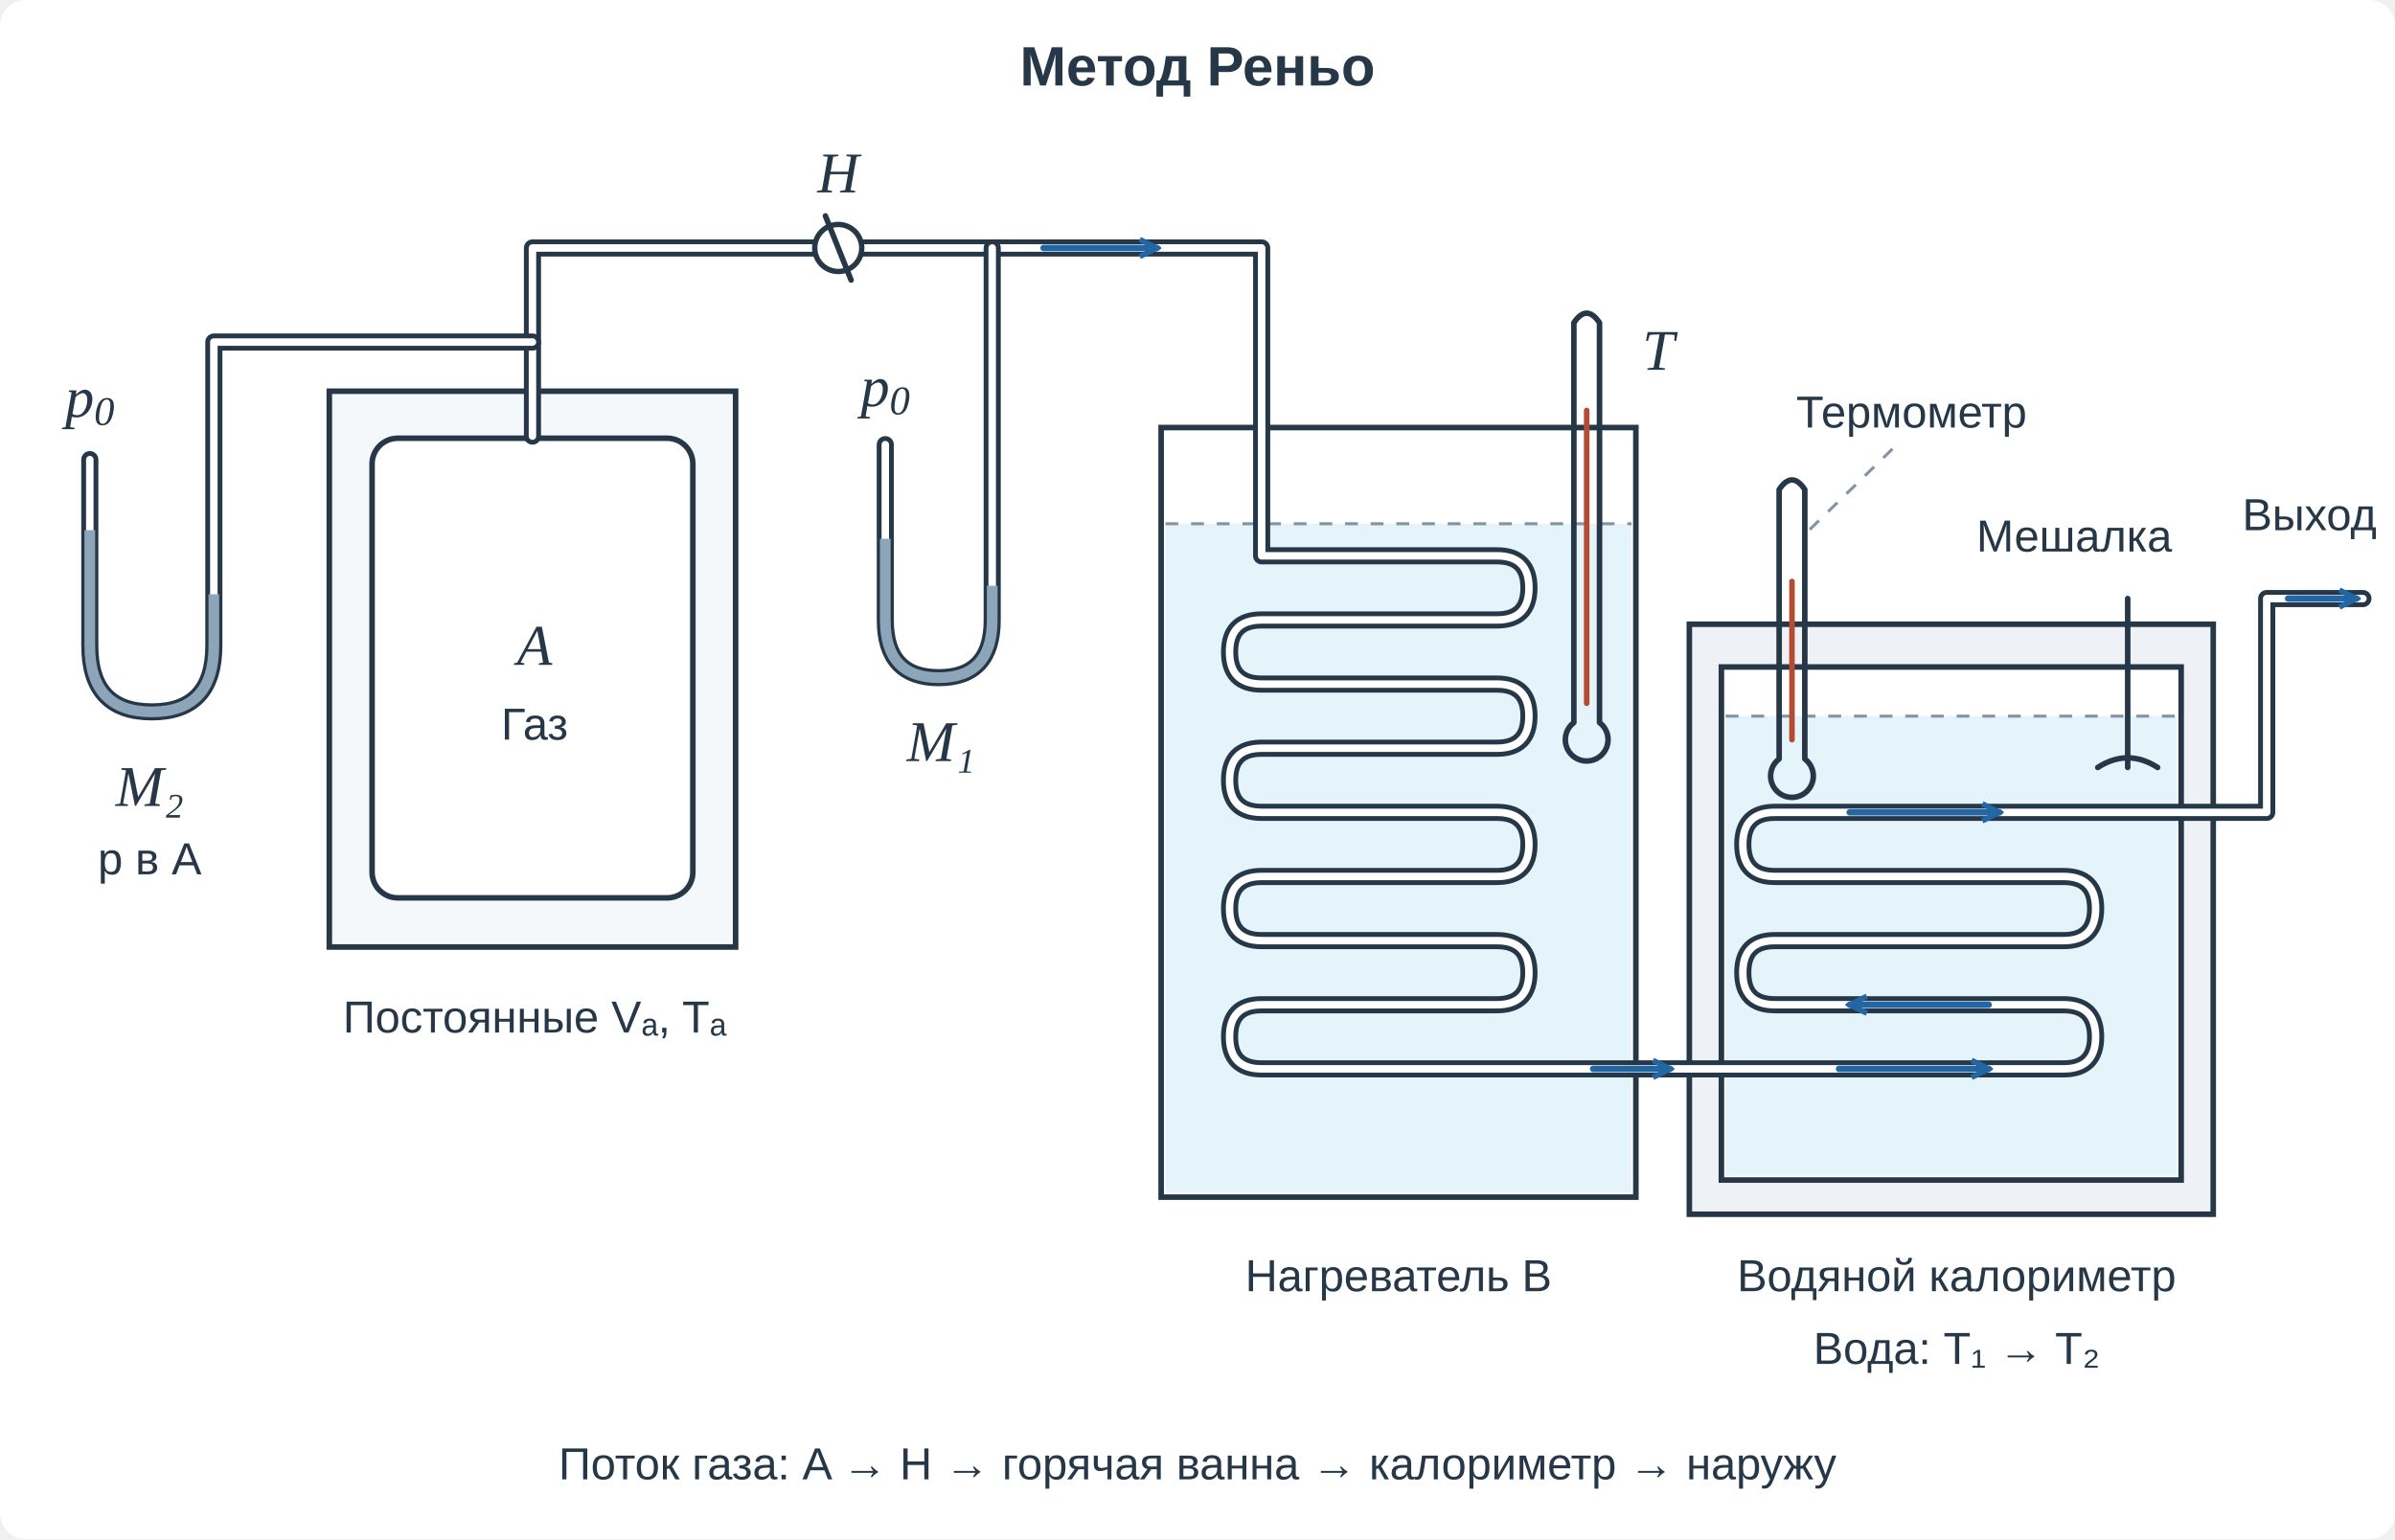
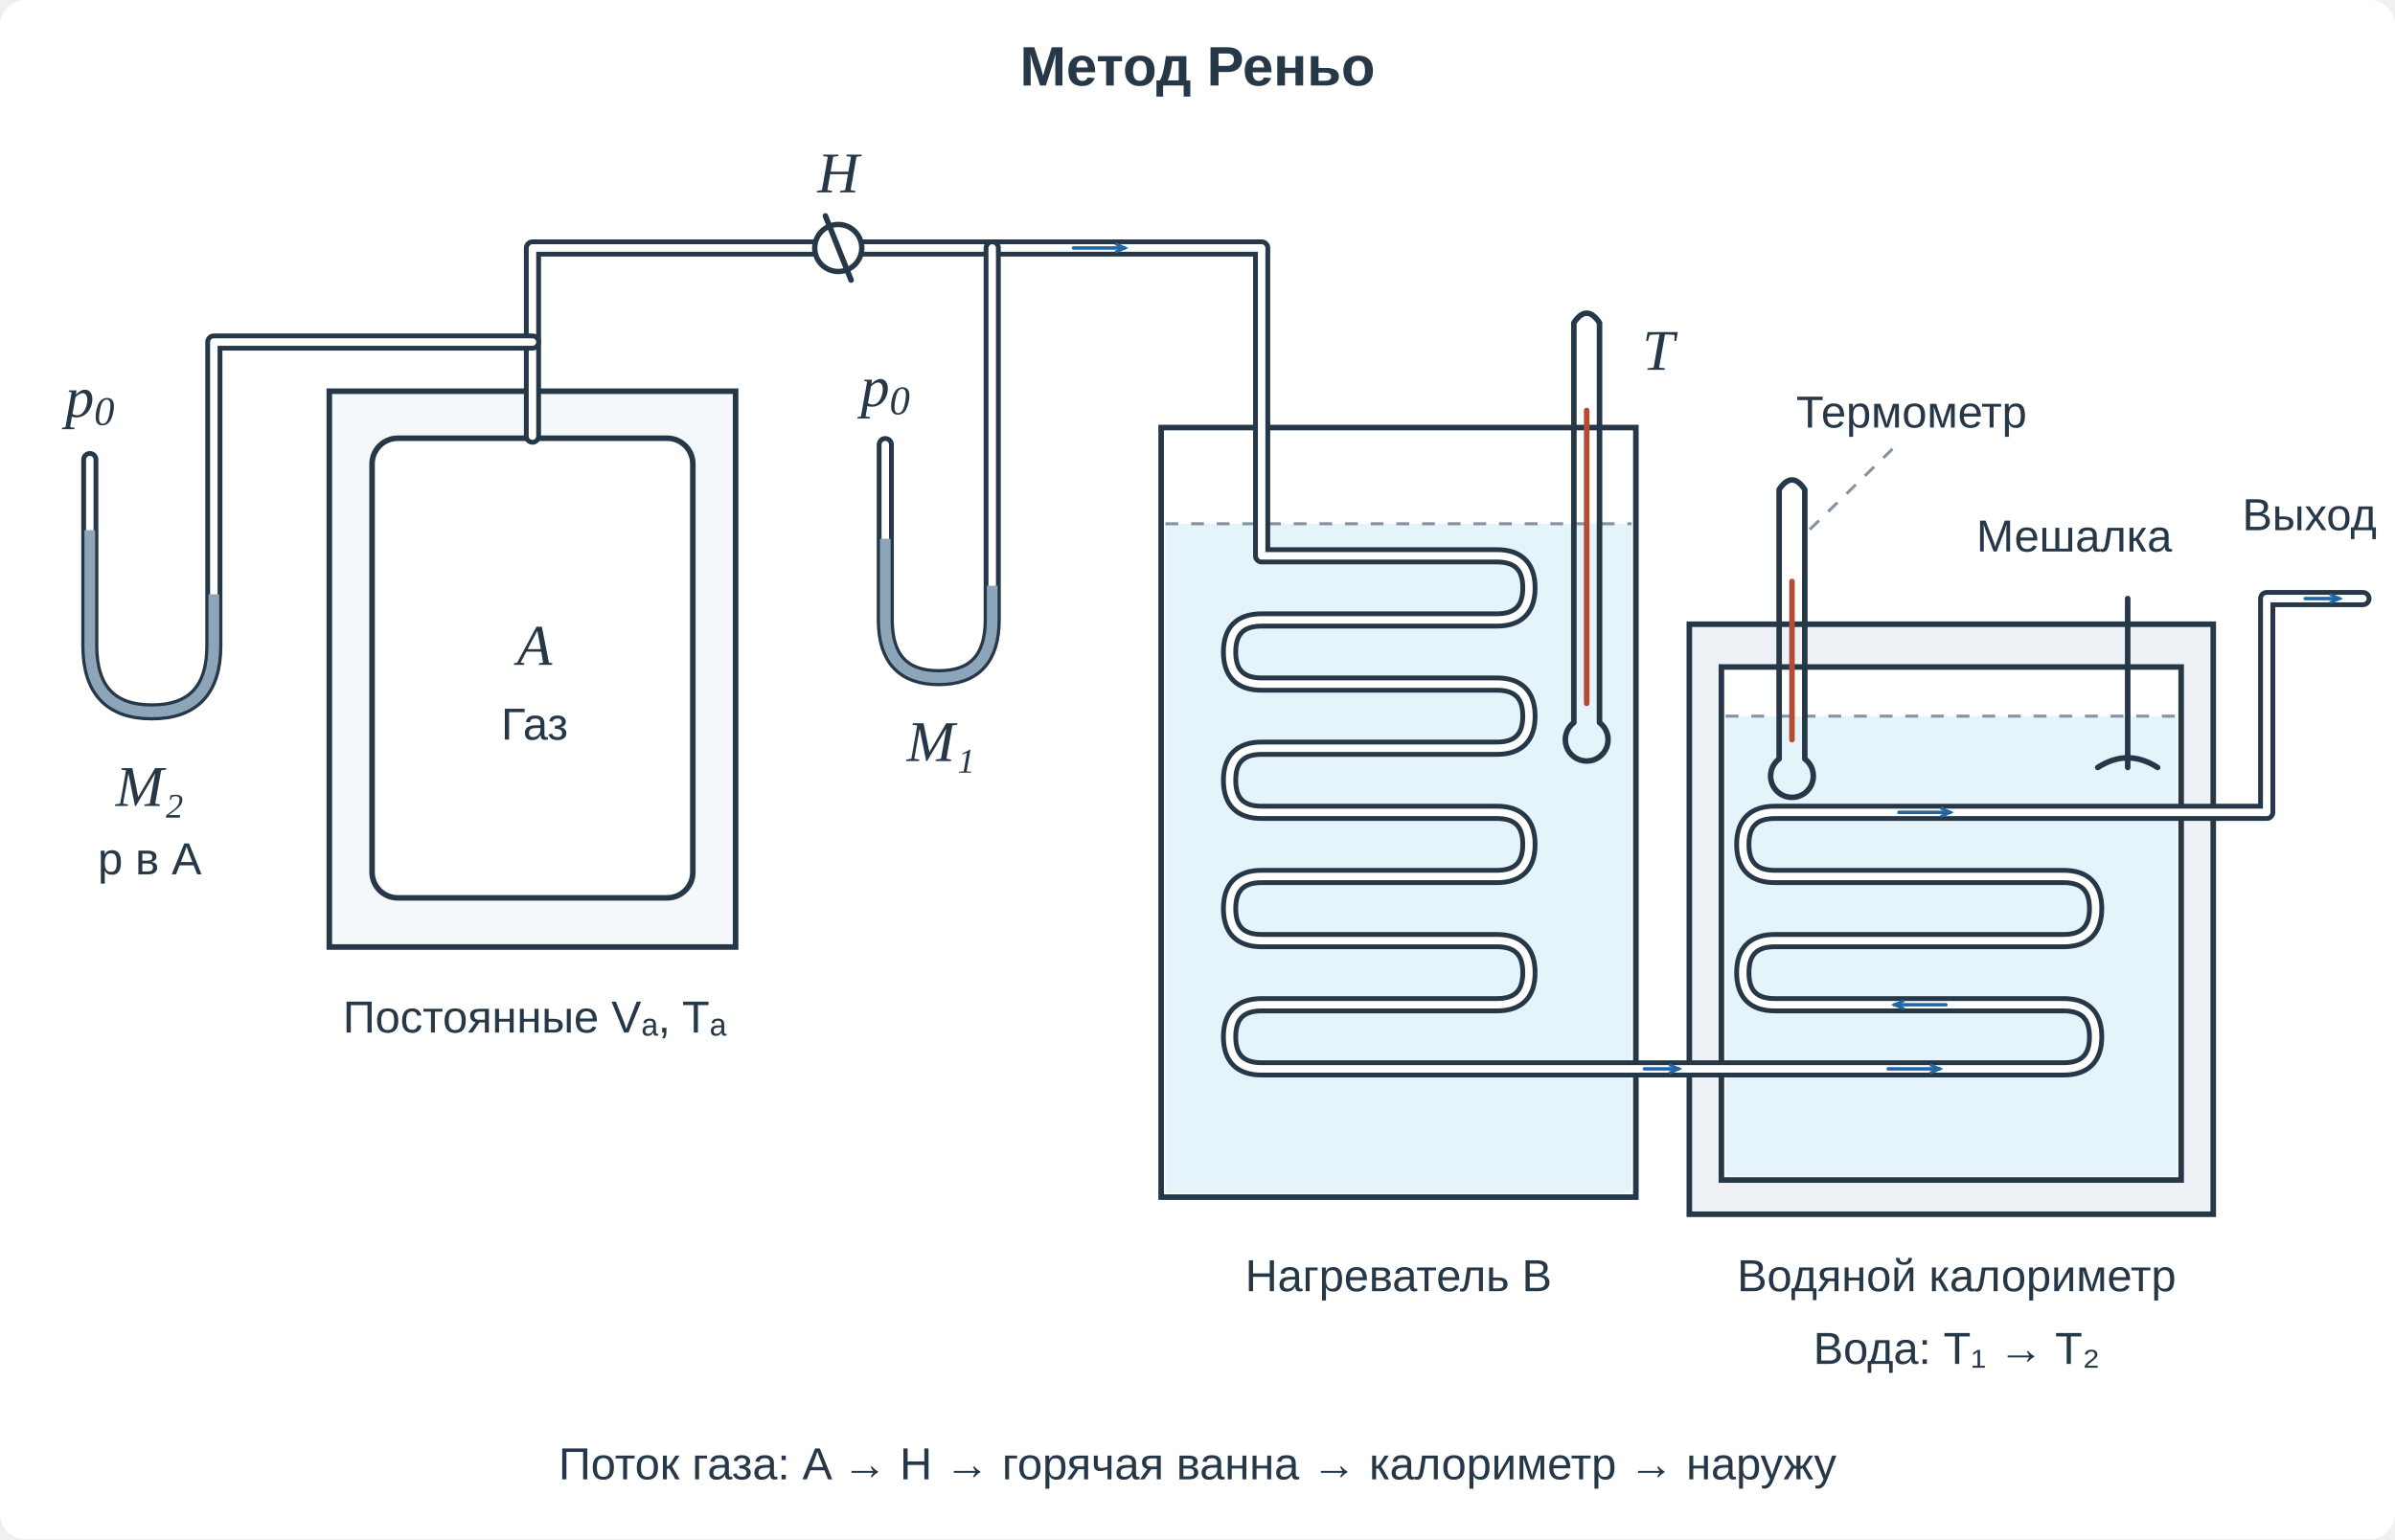
<svg xmlns="http://www.w3.org/2000/svg" viewBox="0 0 1120 720" role="img" aria-labelledby="title desc">
  <defs>
    <marker id="arrow" markerWidth="10" markerHeight="10" refX="8" refY="5" orient="auto-start-reverse" markerUnits="userSpaceOnUse">
      <path d="M2 2 L8 5 L2 8" fill="none" stroke="#263747" stroke-width="1.8" />
    </marker>
-     <marker id="route" markerWidth="12" markerHeight="12" refX="10" refY="6" orient="auto-start-reverse" markerUnits="userSpaceOnUse">
-       <path d="M2 2 L10 6 L2 10" fill="none" stroke="#2366a4" stroke-width="2.5" />
+     <marker id="route" markerWidth="8" markerHeight="7" refX="6" refY="3.5" orient="auto-start-reverse" markerUnits="userSpaceOnUse">
+       <path d="M1.5 1.5 L6 3.5 L1.5 5.5" fill="none" stroke="#2366a4" stroke-width="1.4" />
    </marker>
    <pattern id="shade" width="10" height="10" patternUnits="userSpaceOnUse">
      <path d="M-2 2 L2 -2 M0 10 L10 0 M8 12 L12 8" stroke="#aac5db" stroke-width="1.2" />
    </pattern>
  </defs>
-   <style>text{font-family:Arial,Helvetica,sans-serif;font-size:24px;fill:#263747}.math{font-family:Georgia,'Times New Roman',serif;font-style:italic;font-size:27px}.small{font-size:21px}.heading{font-size:26px;font-weight:600}.wall{stroke:#263747;stroke-width:2.6;fill:none;stroke-linejoin:round;stroke-linecap:round}.axis{stroke:#263747;stroke-width:1.8;fill:none;marker-end:url(#arrow)}.curve{stroke:#2366a4;stroke-width:3;fill:none;stroke-linecap:round;stroke-linejoin:round}.guide{stroke:#8193a5;stroke-width:1.4;stroke-dasharray:6 6;fill:none}.pipe{stroke:#263747;stroke-width:8;fill:none;stroke-linejoin:round;stroke-linecap:round}.bore{stroke:#fff;stroke-width:3.5;fill:none;stroke-linejoin:round;stroke-linecap:round}</style>
+   <style>text{font-family:Arial,Helvetica,sans-serif;font-size:24px;fill:#263747}.math{font-family:Georgia,'Times New Roman',serif;font-style:italic;font-size:27px}.small{font-size:21px}.heading{font-size:26px;font-weight:600}.wall{stroke:#263747;stroke-width:2.6;fill:none;stroke-linejoin:round;stroke-linecap:round}.axis{stroke:#263747;stroke-width:1.8;fill:none;marker-end:url(#arrow)}.curve{stroke:#2366a4;stroke-width:1.6;fill:none;stroke-linecap:round;stroke-linejoin:round}.guide{stroke:#8193a5;stroke-width:1.4;stroke-dasharray:6 6;fill:none}.pipe{stroke:#263747;stroke-width:8;fill:none;stroke-linejoin:round;stroke-linecap:round}.bore{stroke:#fff;stroke-width:3.5;fill:none;stroke-linejoin:round;stroke-linecap:round}</style>
  <rect width="1120" height="720" rx="12" fill="#fff" />
  <text x="560" y="40" class="heading" text-anchor="middle">Метод Реньо</text>
  <rect x="154" y="183" width="190" height="260" rx="0" fill="#f4f8fb" stroke="#263747" stroke-width="2.6" />
  <rect x="174" y="205" width="150" height="215" rx="12" fill="#fff" stroke="#263747" stroke-width="2.6" />
  <text x="250" y="311" class="math" text-anchor="middle">A</text>
  <text x="250" y="346" class="small" text-anchor="middle">Газ</text>
  <text x="250" y="483" class="small" text-anchor="middle">Постоянные Vₐ, Tₐ</text>
  <rect x="543" y="200" width="222" height="360" rx="0" fill="#fff" stroke="#263747" stroke-width="2.6" />
  <rect x="545" y="245" width="218" height="313" rx="0" fill="#e5f3fa" stroke="none" stroke-width="2.6" />
  <path d="M545 245 L763 245" class="guide" />
  <rect x="790" y="292" width="245" height="276" rx="0" fill="#eef1f5" stroke="#263747" stroke-width="2.6" />
  <rect x="805" y="312" width="215" height="240" rx="0" fill="#fff" stroke="#263747" stroke-width="2.6" />
  <rect x="807" y="335" width="211" height="215" rx="0" fill="#e5f3fa" stroke="none" stroke-width="2.6" />
  <path d="M807 335 L1018 335" class="guide" />
  <text x="654" y="604" class="small" text-anchor="middle">Нагреватель B</text>
  <text x="915" y="604" class="small" text-anchor="middle">Водяной калориметр</text>
  <text x="915" y="638" class="small" text-anchor="middle">Вода: T₁ → T₂</text>
  <path d="M249 204 V116 H590 V260 H700 Q715 260 715 275 Q715 290 700 290 H590 Q575 290 575 305 Q575 320 590 320 H700 Q715 320 715 335 Q715 350 700 350 H590 Q575 350 575 365 Q575 380 590 380 H700 Q715 380 715 395 Q715 410 700 410 H590 Q575 410 575 425 Q575 440 590 440 H700 Q715 440 715 455 Q715 470 700 470 H590 Q575 470 575 485 Q575 500 590 500 H965 Q980 500 980 485 Q980 470 965 470 H830 Q815 470 815 455 Q815 440 830 440 H965 Q980 440 980 425 Q980 410 965 410 H830 Q815 410 815 395 Q815 380 830 380 H1060 V280 H1105" class="pipe" id="regnault-main-flow" />
  <path d="M249 204 V116 H590 V260 H700 Q715 260 715 275 Q715 290 700 290 H590 Q575 290 575 305 Q575 320 590 320 H700 Q715 320 715 335 Q715 350 700 350 H590 Q575 350 575 365 Q575 380 590 380 H700 Q715 380 715 395 Q715 410 700 410 H590 Q575 410 575 425 Q575 440 590 440 H700 Q715 440 715 455 Q715 470 700 470 H590 Q575 470 575 485 Q575 500 590 500 H965 Q980 500 980 485 Q980 470 965 470 H830 Q815 470 815 455 Q815 440 830 440 H965 Q980 440 980 425 Q980 410 965 410 H830 Q815 410 815 395 Q815 380 830 380 H1060 V280 H1105" class="bore" />
  <path d="M249 160 H100 V302 Q100 333 71 333 Q42 333 42 302 V215" class="pipe" id="regnault-pressure-M2" />
  <path d="M249 160 H100 V302 Q100 333 71 333 Q42 333 42 302 V215" class="bore" />
  <path d="M100 278 V302 Q100 333 71 333 Q42 333 42 302 V248" class="" stroke="#8da5b9" stroke-width="5" fill="none" />
  <text x="70" y="377" class="math" text-anchor="middle">M₂</text>
  <text x="70" y="409" class="small" text-anchor="middle">p в A</text>
  <text x="42" y="195" class="math" text-anchor="middle">p<tspan baseline-shift="sub" font-size="19">0</tspan>
  </text>
  <circle cx="392" cy="116" r="11" fill="#fff" stroke="#263747" stroke-width="2.5" />
  <path d="M386 101 L398 131" class="wall" />
  <text x="392" y="90" class="math" text-anchor="middle">H</text>
-   <path d="M488 116 L541 116" class="curve" marker-end="url(#route)" />
+   <path d="M502 116 L526 116" class="curve" marker-end="url(#route)" />
  <path d="M464 116 V290 Q464 317 439 317 Q414 317 414 290 V208" class="pipe" id="regnault-pressure-M1" />
  <path d="M464 116 V290 Q464 317 439 317 Q414 317 414 290 V208" class="bore" />
  <path d="M464 274 V290 Q464 317 439 317 Q414 317 414 290 V252" class="" stroke="#8da5b9" stroke-width="5" fill="none" />
  <text x="440" y="356" class="math" text-anchor="middle">M₁</text>
  <text x="414" y="190" class="math" text-anchor="middle">p<tspan baseline-shift="sub" font-size="19">0</tspan>
  </text>
  <path d="M736 338 V151 Q742 142 748 151 V338 A10 10 0 1 1 736 338 Z" class="wall" />
  <path d="M742 329 L742 192" class="wall" style="stroke:#b54b32" />
  <text x="768" y="173" class="math" text-anchor="start">T</text>
  <path d="M832 355 V229 Q838 220 844 229 V355 A10 10 0 1 1 832 355 Z" class="wall" />
  <path d="M838 346 L838 272" class="wall" style="stroke:#b54b32" />
  <text x="840" y="200" class="small" text-anchor="start">Термометр</text>
  <path d="M885 210 L846 248" class="guide" />
  <path d="M995 280 L995 359" class="wall" />
  <path d="M981 359 Q995 350 1009 359" class="wall" />
  <text x="970" y="258" class="small" text-anchor="middle">Мешалка</text>
-   <path d="M745 500 L781 500" class="curve" marker-end="url(#route)" />
-   <path d="M860 500 L930 500" class="curve" marker-end="url(#route)" />
-   <path d="M930 470 L865 470" class="curve" marker-end="url(#route)" />
-   <path d="M865 380 L935 380" class="curve" marker-end="url(#route)" />
-   <path d="M1070 280 L1102 280" class="curve" marker-end="url(#route)" />
+   <path d="M769 500 L785 500" class="curve" marker-end="url(#route)" />
+   <path d="M883 500 L907 500" class="curve" marker-end="url(#route)" />
+   <path d="M910 470 L886 470" class="curve" marker-end="url(#route)" />
+   <path d="M888 380 L912 380" class="curve" marker-end="url(#route)" />
+   <path d="M1078 280 L1094 280" class="curve" marker-end="url(#route)" />
  <text x="1080" y="248" class="small" text-anchor="middle">Выход</text>
  <text x="560" y="692" class="small" text-anchor="middle">Поток газа: A → H → горячая ванна → калориметр → наружу</text>
</svg>
